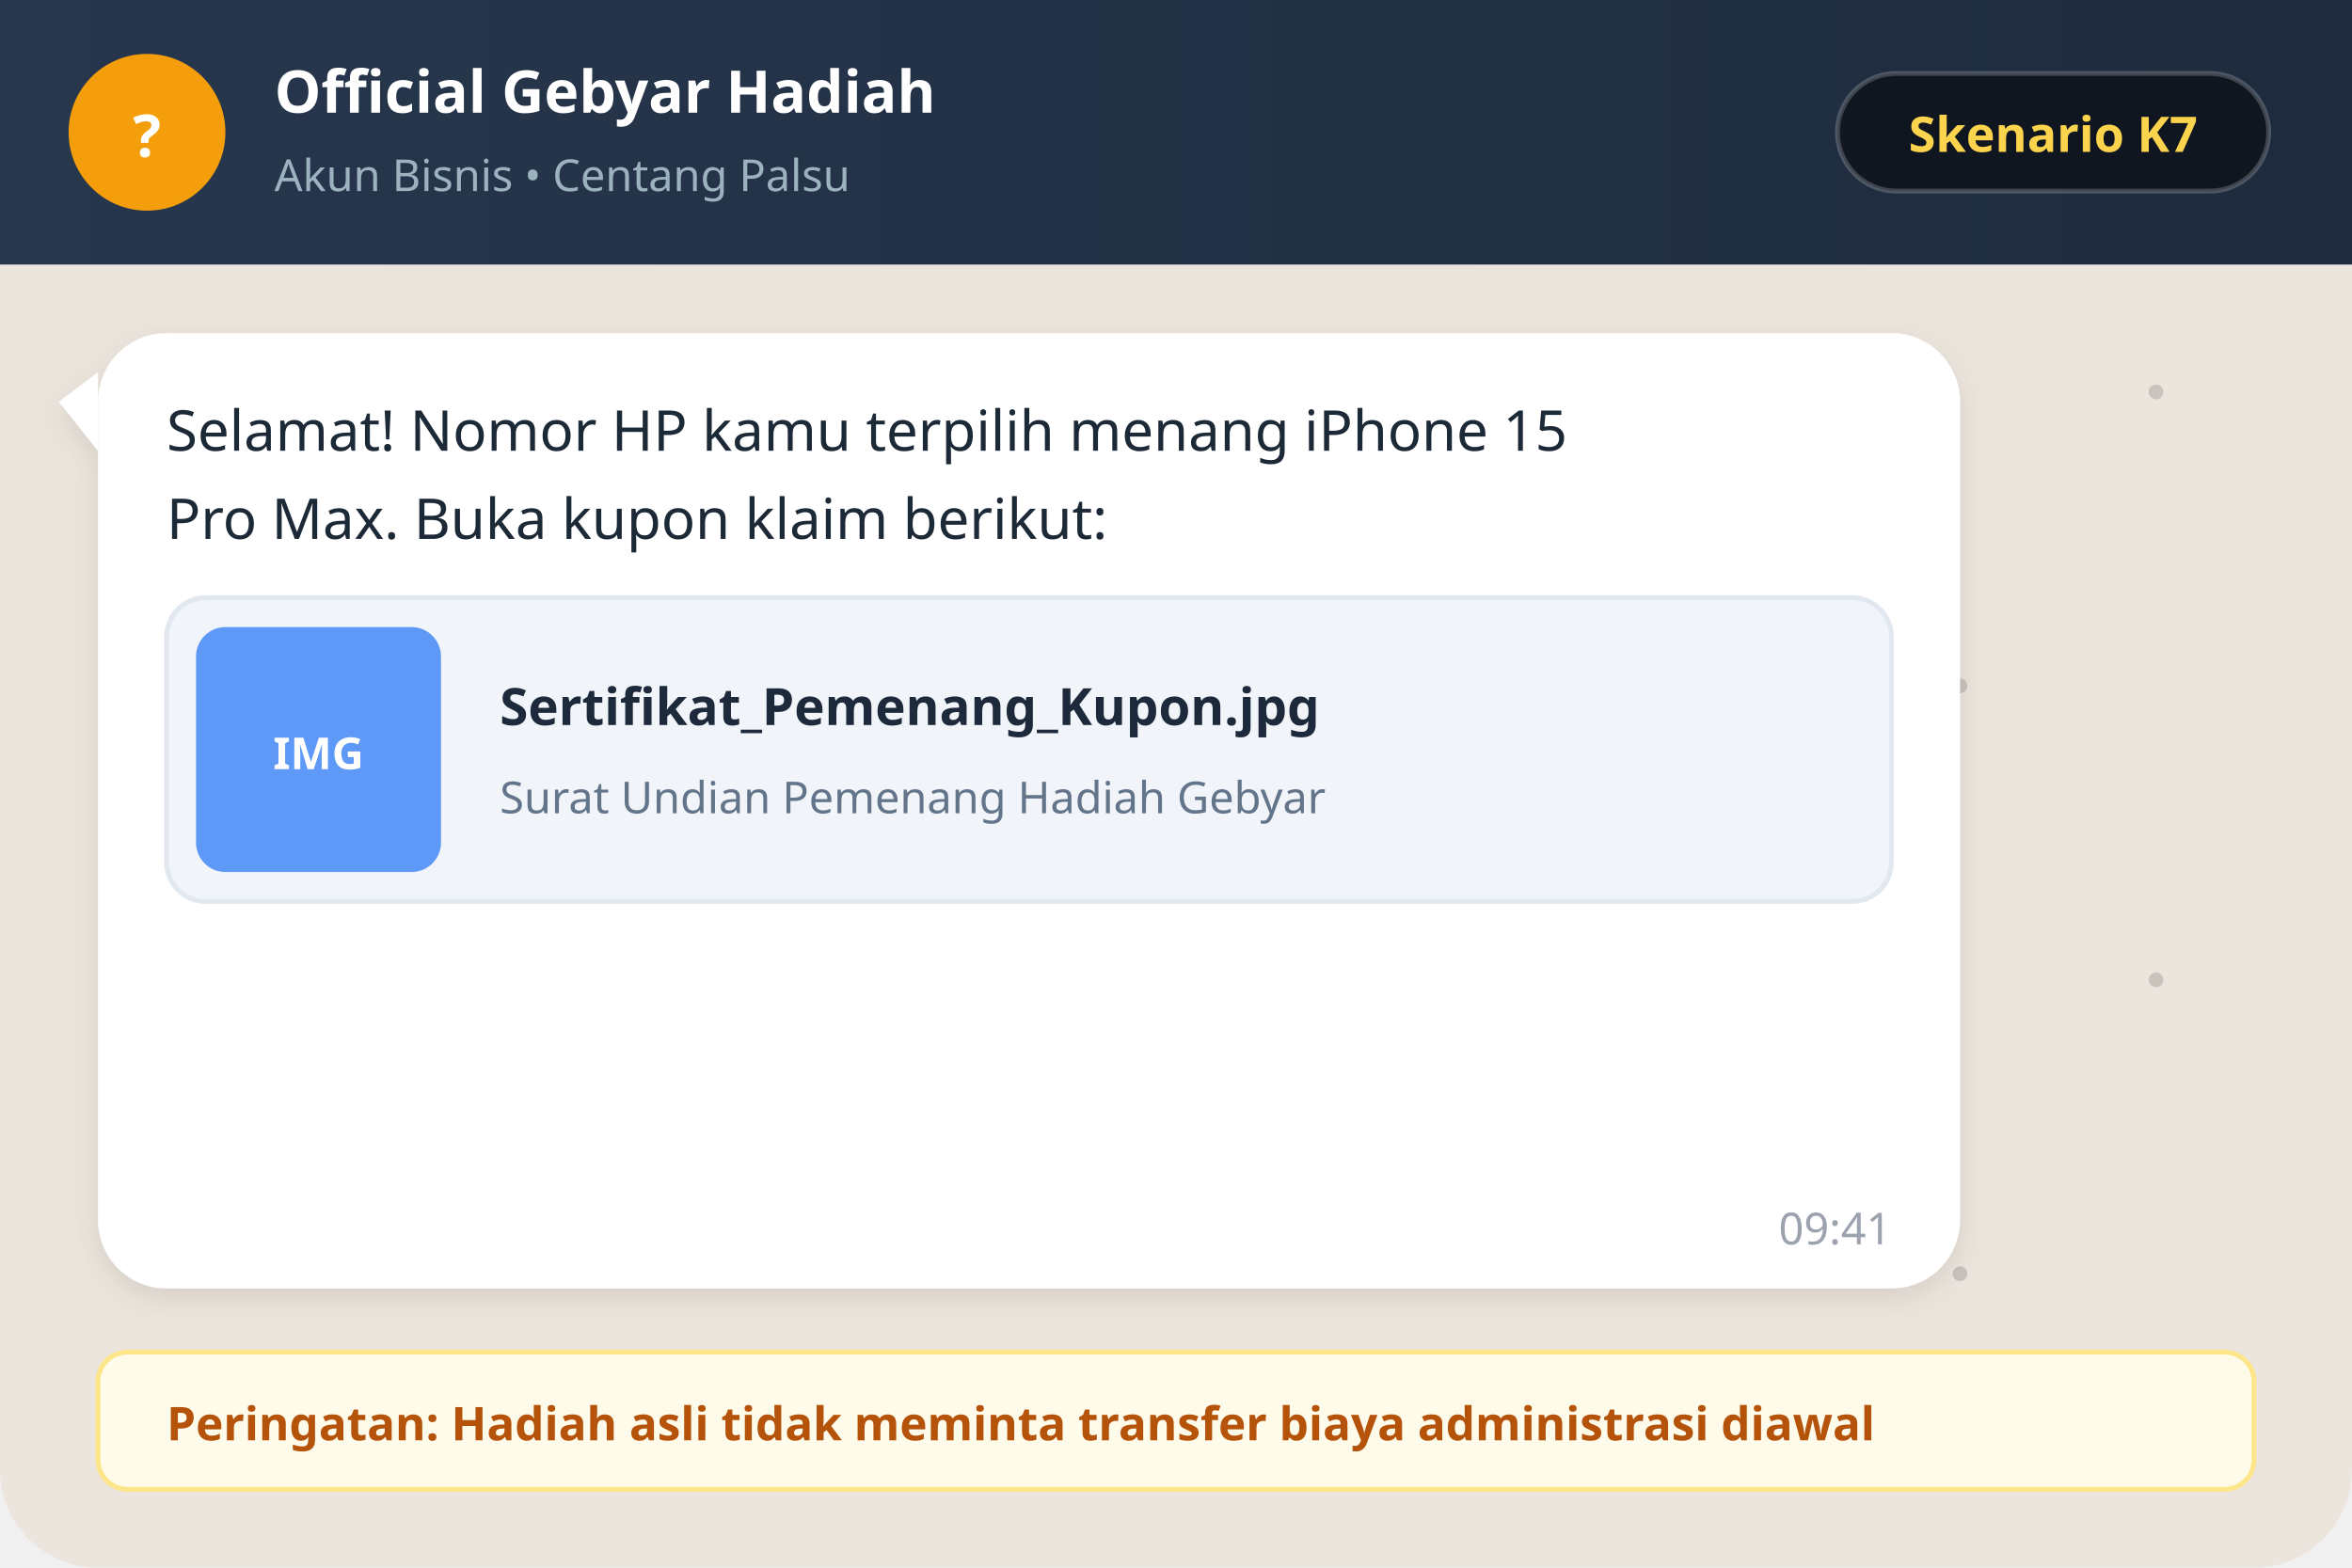
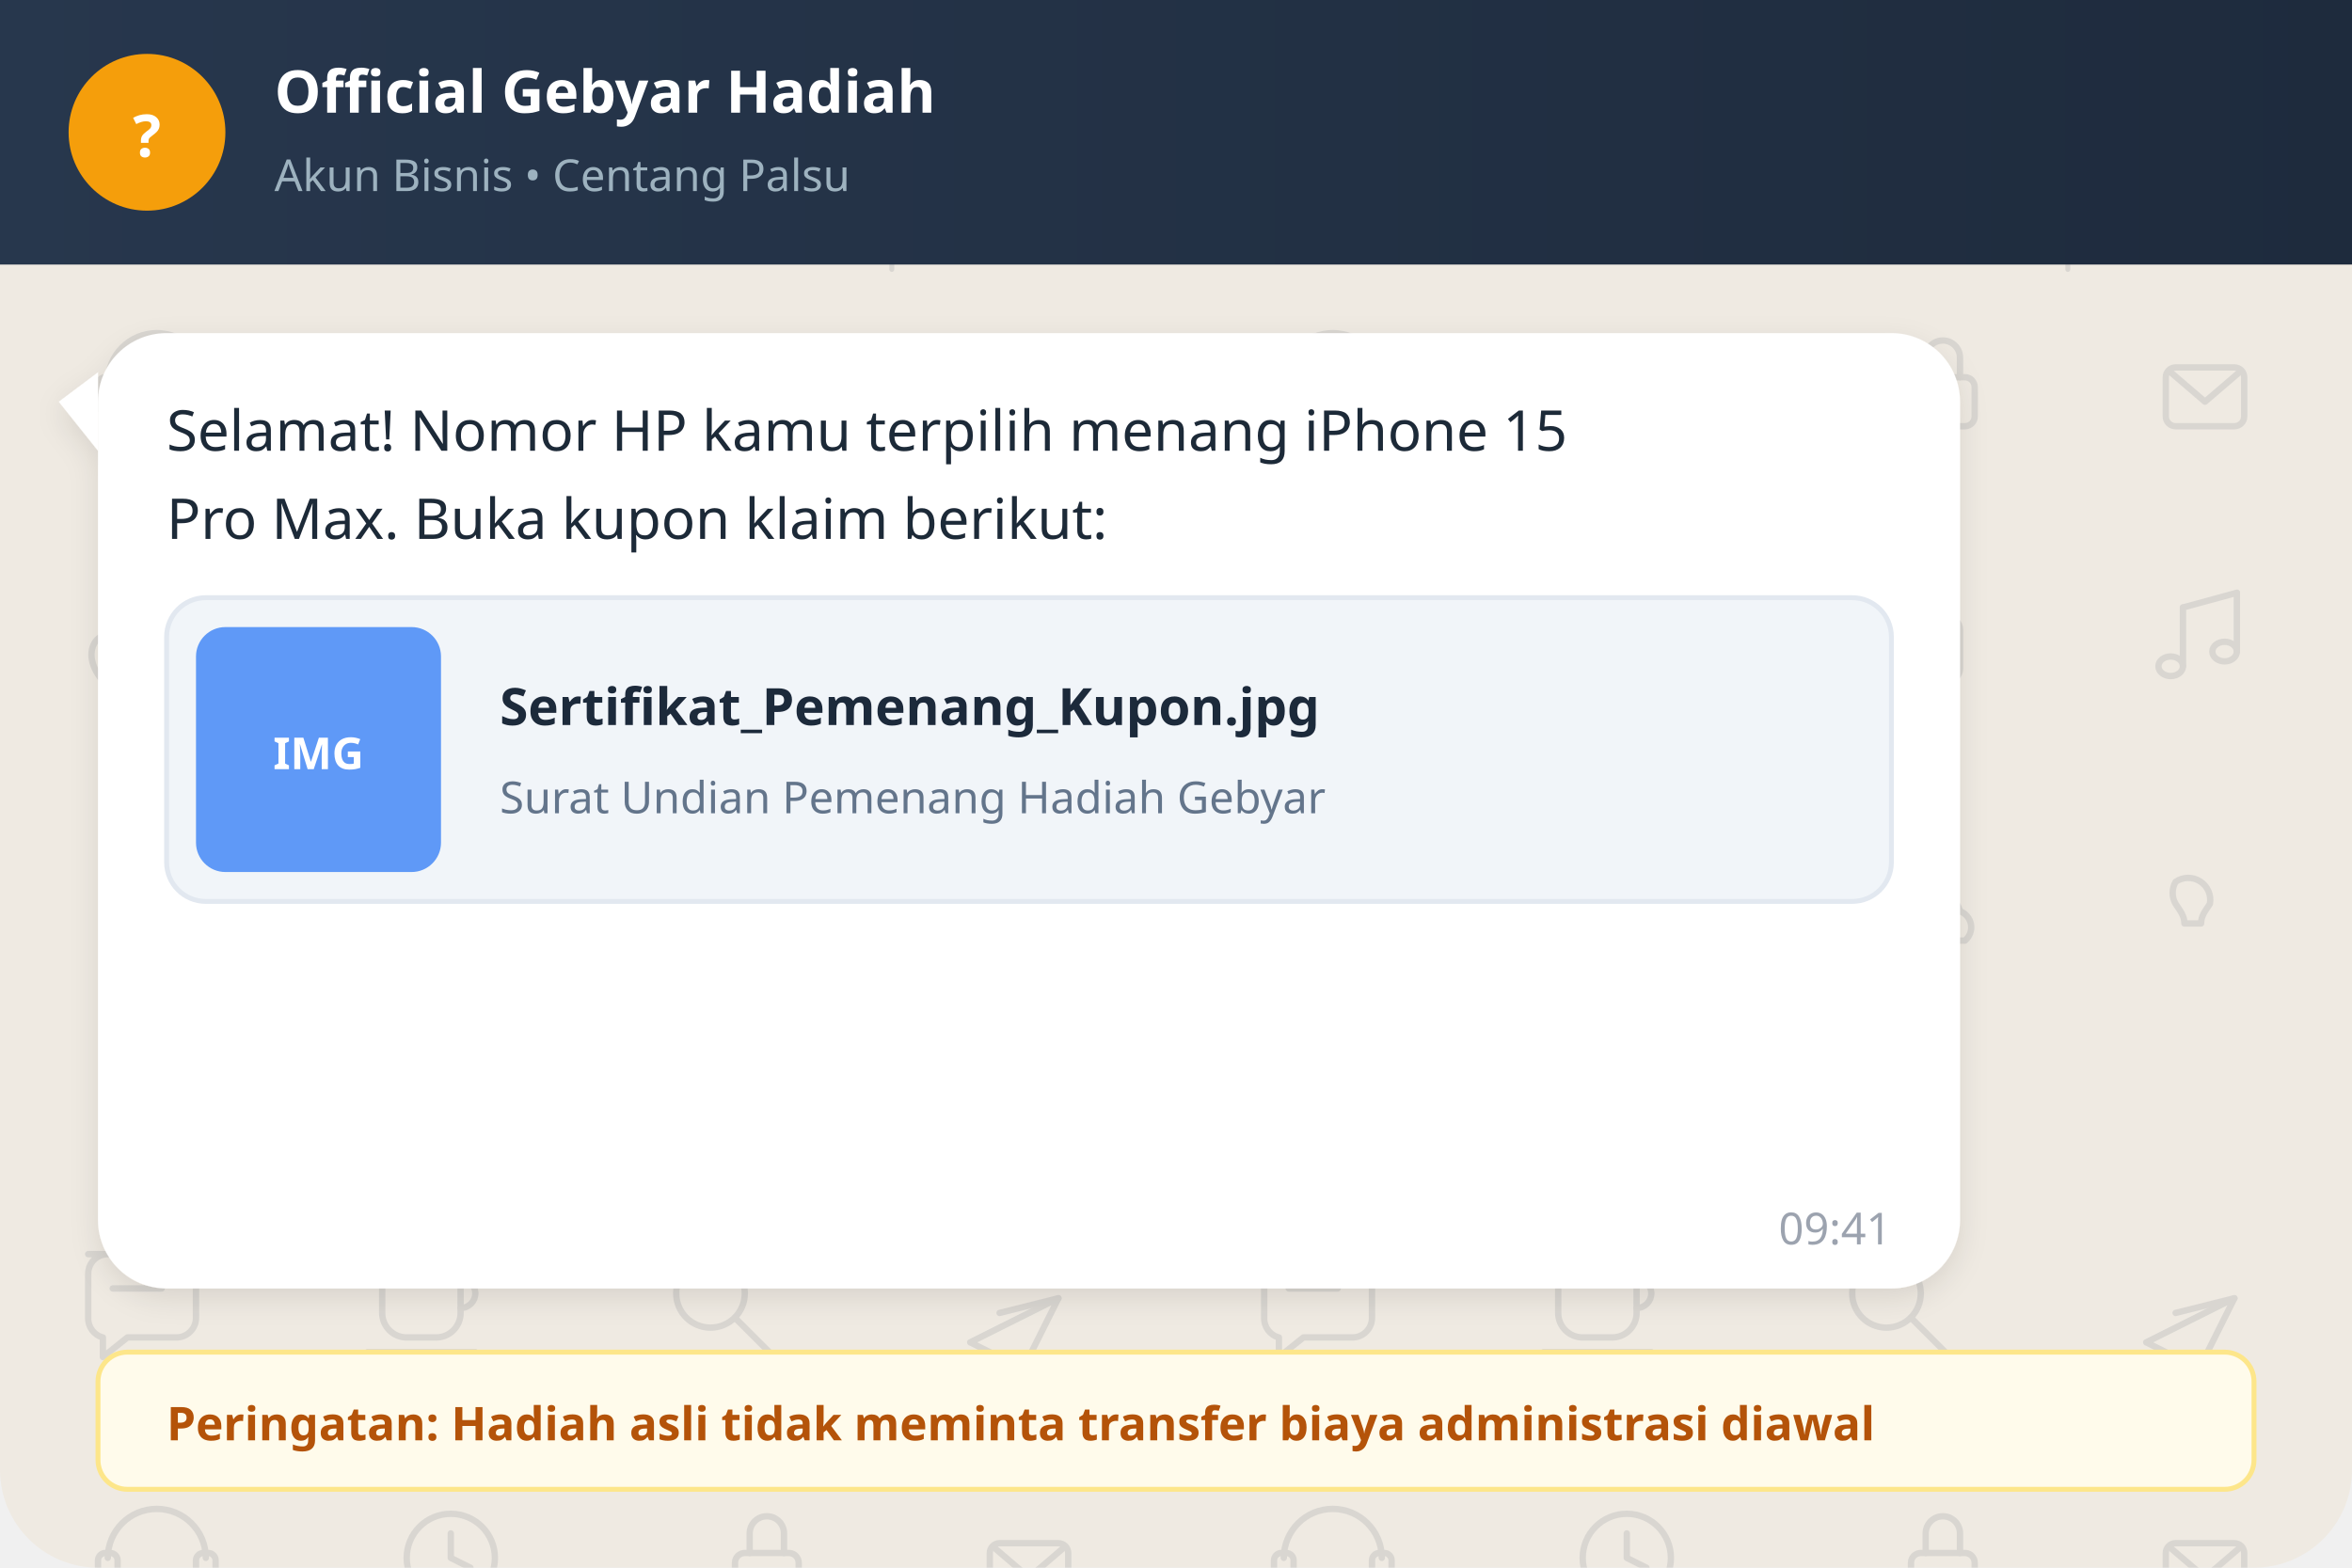
<svg xmlns="http://www.w3.org/2000/svg" viewBox="0 0 480 320" width="100%" height="100%">
  <defs>
    <linearGradient id="headerGrad" x1="0" y1="0" x2="1" y2="0">
      <stop offset="0%" stop-color="#27374D" />
      <stop offset="100%" stop-color="#1E2B3D" />
    </linearGradient>
    <filter id="shadow" x="-5%" y="-5%" width="110%" height="110%">
      <feDropShadow dx="0" dy="2" stdDeviation="3" flood-opacity="0.1" />
    </filter>
+     <pattern id="chatDoodle" width="240" height="240" patternUnits="userSpaceOnUse">
+       <g fill="none" stroke="#27374D" stroke-width="1.3" stroke-linecap="round" stroke-linejoin="round" opacity="0.11">
+         <path d="M 18 16 h 18 a 4 4 0 0 1 4 4 v 9 a 4 4 0 0 1 -4 4 h -10 l -5 4 v -4 a 4 4 0 0 1 -3 -4 v -9 a 4 4 0 0 1 4 -4 z" />
+         <line x1="23" y1="23" x2="33" y2="23" />
+         <path d="M 78 18 h 16 v 10 a 5 5 0 0 1 -5 5 h -6 a 5 5 0 0 1 -5 -5 z" />
+         <path d="M 94 21 a 3 3 0 0 1 3 3 a 3 3 0 0 1 -3 3" />
+         <line x1="75" y1="36" x2="97" y2="36" />
+         <circle cx="145" cy="24" r="7" />
+         <line x1="150" y1="29" x2="157" y2="36" />
+         <path d="M 198 34 l 18 -9 l -9 18 l -3 -6 l -6 -3 z" />
+         <line x1="216" y1="25" x2="204" y2="28" />
+         <path d="M 22 78 a 10 10 0 0 1 20 0" />
+         <rect x="20" y="77" width="4" height="7" rx="1.5" />
+         <rect x="40" y="77" width="4" height="7" rx="1.5" />
+         <circle cx="92" cy="78" r="9" />
+         <polyline points="92 73 92 78 96 80" />
+         <rect x="150" y="77" width="13" height="10" rx="2" />
+         <path d="M 153 77 v -4 a 3.5 3.5 0 0 1 7 0 v 4" />
+         <rect x="202" y="75" width="16" height="12" rx="2" />
+         <polyline points="203 76 210 82 217 76" />
+         <path d="M 26 132 c -4 -6 -11 0 -5 7 l 5 6 l 5 -6 c 6 -7 -1 -13 -5 -7 z" />
+         <path d="M 85 125 h 16 v 6 c 0 6 -8 11 -8 11 c 0 0 -8 -5 -8 -11 z" />
+         <rect x="142" y="126" width="18" height="13" rx="2.5" />
+         <circle cx="151" cy="132.5" r="3.5" />
+         <ellipse cx="203" cy="136" rx="2.5" ry="2" />
+         <line x1="205.5" y1="136" x2="205.5" y2="124" />
+         <ellipse cx="214" cy="133" rx="2.5" ry="2" />
+         <line x1="216.5" y1="133" x2="216.5" y2="121" />
+         <line x1="205.5" y1="124" x2="216.5" y2="121" />
+         <rect x="25" y="180" width="11" height="17" rx="2" />
+         <polygon points="90,178 92,183 97,183 93,186 95,191 90,188 85,191 87,186 83,183 88,183" />
+         <path d="M 145 186 a 3.5 3.5 0 0 1 6 -1.5 a 5 5 0 0 1 9 1.5 a 3.5 3.5 0 0 1 1 6 h -15 a 3.5 3.5 0 0 1 -1 -6 z" />
+         <path d="M 204 180 a 4.5 4.5 0 0 1 7 4.5 c -1 1.5 -1.8 2.5 -1.8 4 h -3.4 c 0 -1.5 -0.8 -2.5 -1.8 -4 a 4.5 4.5 0 0 1 0 -4.5 z" />
+         <path d="M 58 48 v 5 M 55.5 50.5 h 5" stroke-width="1" />
+         <path d="M 182 50 v 5 M 179.5 52.5 h 5" stroke-width="1" />
+         <path d="M 60 148 v 5 M 57.5 150.5 h 5" stroke-width="1" />
+         <circle cx="118" cy="46" r="1.5" />
+         <circle cx="125" cy="105" r="1.5" />
+         <circle cx="58" cy="100" r="1.2" />
+         <circle cx="118" cy="155" r="1.5" />
+         <circle cx="65" cy="208" r="1.5" />
+       </g>
+     </pattern>
  </defs>
-   <rect width="480" height="320" fill="#ECE5DD" rx="20" />
-   <g opacity="0.15">
-     <circle cx="40" cy="80" r="1.5" fill="#000" />
-     <circle cx="120" cy="80" r="1.5" fill="#000" />
-     <circle cx="200" cy="80" r="1.5" fill="#000" />
-     <circle cx="280" cy="80" r="1.5" fill="#000" />
-     <circle cx="360" cy="80" r="1.5" fill="#000" />
-     <circle cx="440" cy="80" r="1.5" fill="#000" />
-     <circle cx="80" cy="140" r="1.5" fill="#000" />
-     <circle cx="160" cy="140" r="1.5" fill="#000" />
-     <circle cx="240" cy="140" r="1.5" fill="#000" />
-     <circle cx="320" cy="140" r="1.5" fill="#000" />
-     <circle cx="400" cy="140" r="1.5" fill="#000" />
-     <circle cx="40" cy="200" r="1.5" fill="#000" />
-     <circle cx="120" cy="200" r="1.5" fill="#000" />
-     <circle cx="200" cy="200" r="1.5" fill="#000" />
-     <circle cx="280" cy="200" r="1.5" fill="#000" />
-     <circle cx="360" cy="200" r="1.5" fill="#000" />
-     <circle cx="440" cy="200" r="1.5" fill="#000" />
-     <circle cx="80" cy="260" r="1.5" fill="#000" />
-     <circle cx="160" cy="260" r="1.5" fill="#000" />
-     <circle cx="240" cy="260" r="1.5" fill="#000" />
-     <circle cx="320" cy="260" r="1.5" fill="#000" />
-     <circle cx="400" cy="260" r="1.5" fill="#000" />
-   </g>
+   <rect width="480" height="320" fill="#EFEAE2" rx="20" />
+   <rect width="480" height="320" fill="url(#chatDoodle)" rx="20" />
  <rect width="480" height="54" fill="url(#headerGrad)" rx="0" />
  <circle cx="30" cy="27" r="16" fill="#F59E0B" />
  <text x="30" y="32" text-anchor="middle" font-family="sans-serif" font-size="12" font-weight="bold" fill="#FFFFFF">?</text>
  <text x="56" y="23" font-family="sans-serif" font-size="12" font-weight="bold" fill="#FFFFFF">Official Gebyar Hadiah</text>
  <text x="56" y="39" font-family="sans-serif" font-size="9" fill="#9DB2BF">Akun Bisnis • Centang Palsu</text>
-   <rect x="375" y="15" width="88" height="24" rx="12" fill="#000000" fill-opacity="0.5" stroke="#FFFFFF" stroke-opacity="0.2" />
-   <text x="419" y="31" text-anchor="middle" font-family="sans-serif" font-size="10" font-weight="bold" fill="#FCD34D">Skenario K7</text>
  <g transform="translate(20, 68)" filter="url(#shadow)">
    <rect width="380" height="195" fill="#FFFFFF" rx="14" />
    <path d="M -8 14 L 0 8 L 0 24 Z" fill="#FFFFFF" />
    <text x="14" y="24" font-family="sans-serif" font-size="11.5" fill="#1F2937">Selamat! Nomor HP kamu terpilih menang iPhone 15</text>
    <text x="14" y="42" font-family="sans-serif" font-size="11.5" fill="#1F2937"> Pro Max. Buka kupon klaim berikut:</text>
    <g transform="translate(14, 54)">
      <rect width="352" height="62" rx="8" fill="#F1F5F9" stroke="#E2E8F0" />
      <rect x="6" y="6" width="50" height="50" rx="6" fill="#3B82F6" opacity="0.8" />
      <text x="31" y="35" text-anchor="middle" font-family="sans-serif" font-size="9" font-weight="bold" fill="#FFFFFF">IMG</text>
      <text x="68" y="26" font-family="sans-serif" font-size="10.5" font-weight="bold" fill="#1E293B">Sertifikat_Pemenang_Kupon.jpg</text>
      <text x="68" y="44" font-family="sans-serif" font-size="9" fill="#64748B">Surat Undian Pemenang Hadiah Gebyar</text>
    </g>
    <text x="366" y="186" text-anchor="end" font-family="sans-serif" font-size="9" fill="#9CA3AF">09:41</text>
  </g>
  <g transform="translate(20, 276)">
    <rect width="440" height="28" rx="6" fill="#FFFBEB" stroke="#FDE68A" />
    <text x="14" y="18" font-family="sans-serif" font-size="9.5" font-weight="bold" fill="#B45309">Peringatan: Hadiah asli tidak meminta transfer biaya administrasi diawal</text>
  </g>
</svg>
